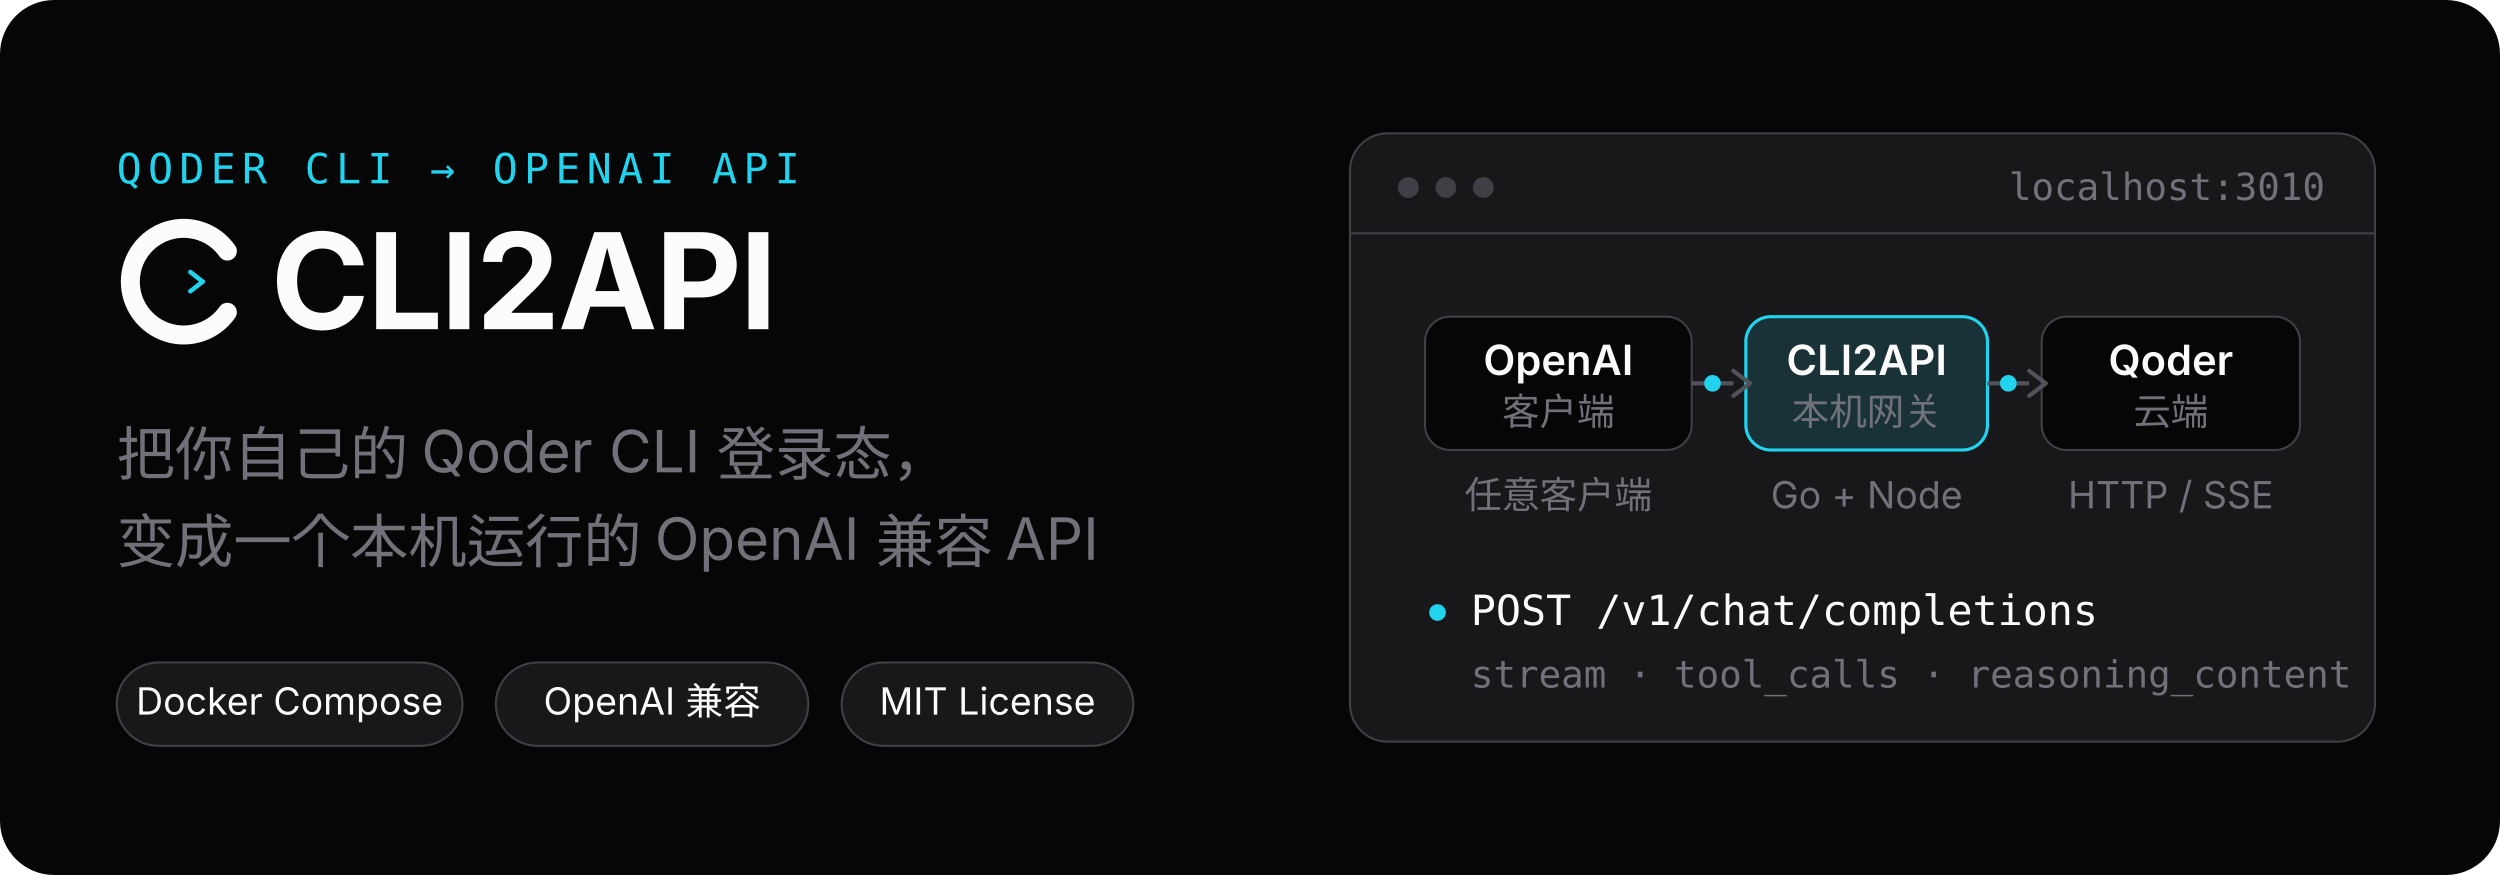
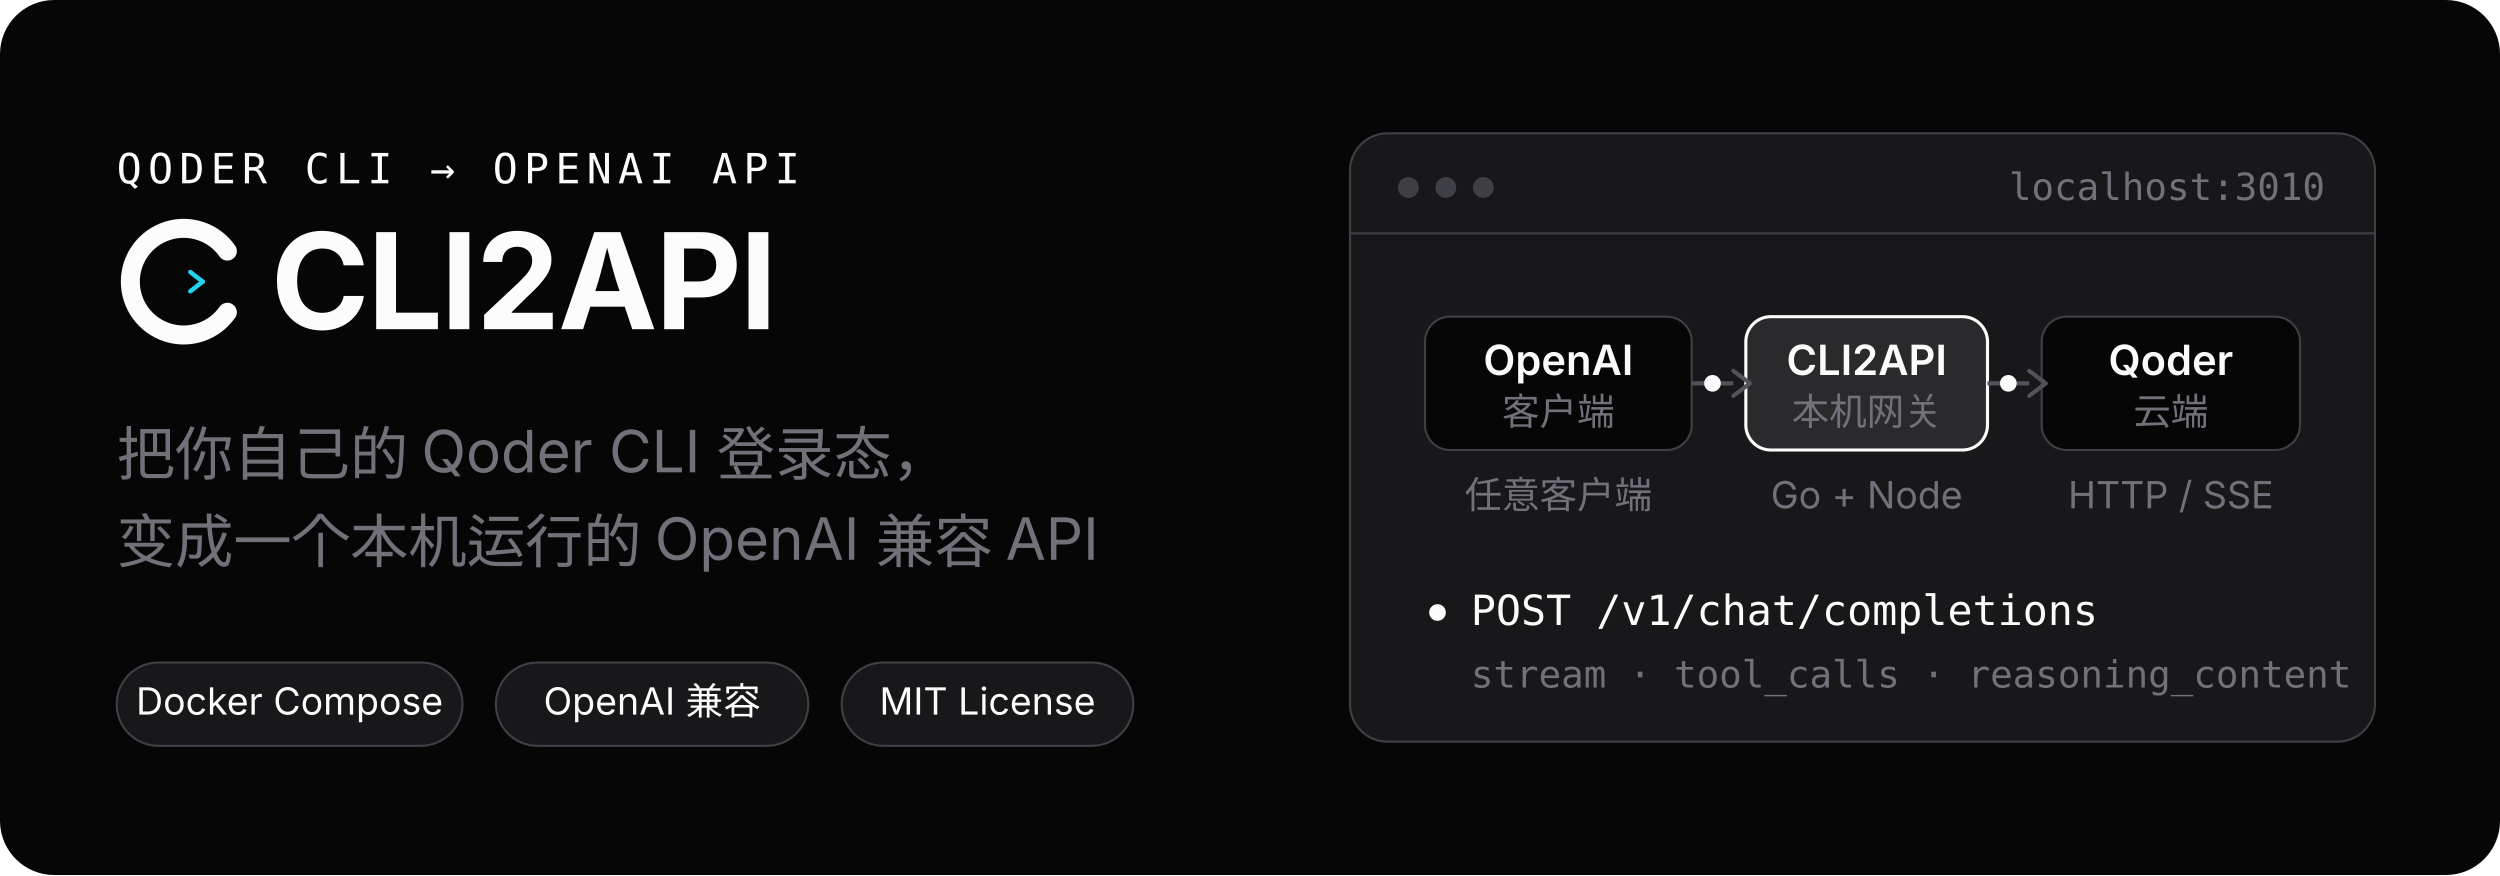
<svg xmlns="http://www.w3.org/2000/svg" width="1200" height="420" viewBox="0 0 1200 420" role="img" aria-labelledby="hero-title hero-desc" font-family="-apple-system, BlinkMacSystemFont, 'Segoe UI', 'PingFang SC', 'Microsoft YaHei', system-ui, sans-serif">
  <rect width="1200" height="420" rx="26" fill="#060607" />
  <g id="title-block">
-     <text x="56" y="88" font-family="ui-monospace, 'SF Mono', Menlo, Consolas, monospace" font-size="20" letter-spacing="3" fill="#22D3EE">QODER CLI → OPENAI API</text>
+     <text x="56" y="88" font-family="ui-monospace, 'SF Mono', Menlo, Consolas, monospace" font-size="20" letter-spacing="3" fill="#FCFCFC">QODER CLI → OPENAI API</text>
    <g transform="translate(36 84) scale(0.8)" fill="none">
      <path fill="none" stroke="#FCFCFC" stroke-width="11.4" stroke-linecap="round" stroke-linejoin="round" d="M 91.413 45.646 A 32.000 32.000 0 1 0 91.413 82.354" />
      <path fill="none" stroke="#22D3EE" stroke-width="2.7" stroke-linecap="round" stroke-linejoin="round" d="M 69.200 58.228 L 76.600 64.000" />
      <path fill="none" stroke="#22D3EE" stroke-width="2.7" stroke-linecap="round" stroke-linejoin="round" d="M 69.200 69.772 L 76.600 64.000" />
    </g>
    <text x="130" y="158" font-size="64" font-weight="700" letter-spacing="-1" fill="#FCFCFC">CLI2API</text>
    <text x="56" y="228" font-size="28" fill="#71717A">把你自己的 Qoder CLI 登录态，</text>
    <text x="56" y="270" font-size="28" fill="#71717A">变成一个本机运行的 OpenAI 兼容 API</text>
    <g font-size="18" fill="#FCFCFC">
      <rect x="56" y="318" width="166" height="40" rx="20" fill="#18181B" stroke="#3F3F46" />
      <text x="139" y="343" text-anchor="middle">Docker Compose</text>
      <rect x="238" y="318" width="150" height="40" rx="20" fill="#18181B" stroke="#3F3F46" />
      <text x="313" y="343" text-anchor="middle">OpenAI 兼容</text>
      <rect x="404" y="318" width="140" height="40" rx="20" fill="#18181B" stroke="#3F3F46" />
      <text x="474" y="343" text-anchor="middle">MIT License</text>
    </g>
  </g>
  <g id="flow-panel">
    <rect x="648" y="64" width="492" height="292" rx="18" fill="#18181B" stroke="#3F3F46" />
    <circle cx="676" cy="90" r="5" fill="#3F3F46" />
    <circle cx="694" cy="90" r="5" fill="#3F3F46" />
    <circle cx="712" cy="90" r="5" fill="#3F3F46" />
    <text x="1116" y="96" text-anchor="end" font-family="ui-monospace, 'SF Mono', Menlo, Consolas, monospace" font-size="18" fill="#71717A">localhost:3010</text>
    <line x1="648" y1="112" x2="1140" y2="112" stroke="#3F3F46" />
    <rect x="684" y="152" width="128" height="64" rx="12" fill="#060607" stroke="#3F3F46" />
    <text x="748" y="180" text-anchor="middle" font-size="20" font-weight="600" fill="#FCFCFC">OpenAI</text>
    <text x="748" y="204" text-anchor="middle" font-size="18" fill="#71717A">客户端</text>
-     <rect x="838" y="152" width="116" height="64" rx="12" fill="#22D3EE" fill-opacity="0.14" stroke="#22D3EE" stroke-width="1.5" />
+     <rect x="838" y="152" width="116" height="64" rx="12" fill="#FCFCFC" fill-opacity="0.08" stroke="#FCFCFC" stroke-width="1.5" />
    <text x="896" y="180" text-anchor="middle" font-size="20" font-weight="600" fill="#FCFCFC">CLI2API</text>
    <text x="896" y="204" text-anchor="middle" font-size="18" fill="#71717A">本机网关</text>
    <rect x="980" y="152" width="124" height="64" rx="12" fill="#060607" stroke="#3F3F46" />
    <text x="1042" y="180" text-anchor="middle" font-size="20" font-weight="600" fill="#FCFCFC">Qoder</text>
    <text x="1042" y="204" text-anchor="middle" font-size="18" fill="#71717A">云端</text>
    <line x1="812" y1="184" x2="832" y2="184" stroke="#52525B" stroke-width="2" />
    <path d="M832 178 l8 6 -8 6" fill="none" stroke="#52525B" stroke-width="2" stroke-linecap="round" stroke-linejoin="round" />
-     <circle cx="822" cy="184" r="4" fill="#22D3EE" />
+     <circle cx="822" cy="184" r="4" fill="#FCFCFC" />
    <line x1="954" y1="184" x2="974" y2="184" stroke="#52525B" stroke-width="2" />
    <path d="M974 178 l8 6 -8 6" fill="none" stroke="#52525B" stroke-width="2" stroke-linecap="round" stroke-linejoin="round" />
-     <circle cx="964" cy="184" r="4" fill="#22D3EE" />
+     <circle cx="964" cy="184" r="4" fill="#FCFCFC" />
    <text x="748" y="244" text-anchor="middle" font-size="18" fill="#71717A">任意客户端</text>
    <text x="896" y="244" text-anchor="middle" font-size="18" fill="#71717A">Go + Node</text>
    <text x="1042" y="244" text-anchor="middle" font-size="18" fill="#71717A">HTTP / SSE</text>
-     <circle cx="690" cy="294" r="4" fill="#22D3EE" />
+     <circle cx="690" cy="294" r="4" fill="#FCFCFC" />
    <text x="706" y="300" font-family="ui-monospace, 'SF Mono', Menlo, Consolas, monospace" font-size="20" fill="#FCFCFC">POST /v1/chat/completions</text>
    <text x="706" y="330" font-family="ui-monospace, 'SF Mono', Menlo, Consolas, monospace" font-size="18" fill="#71717A">stream · tool_calls · reasoning_content</text>
  </g>
</svg>
